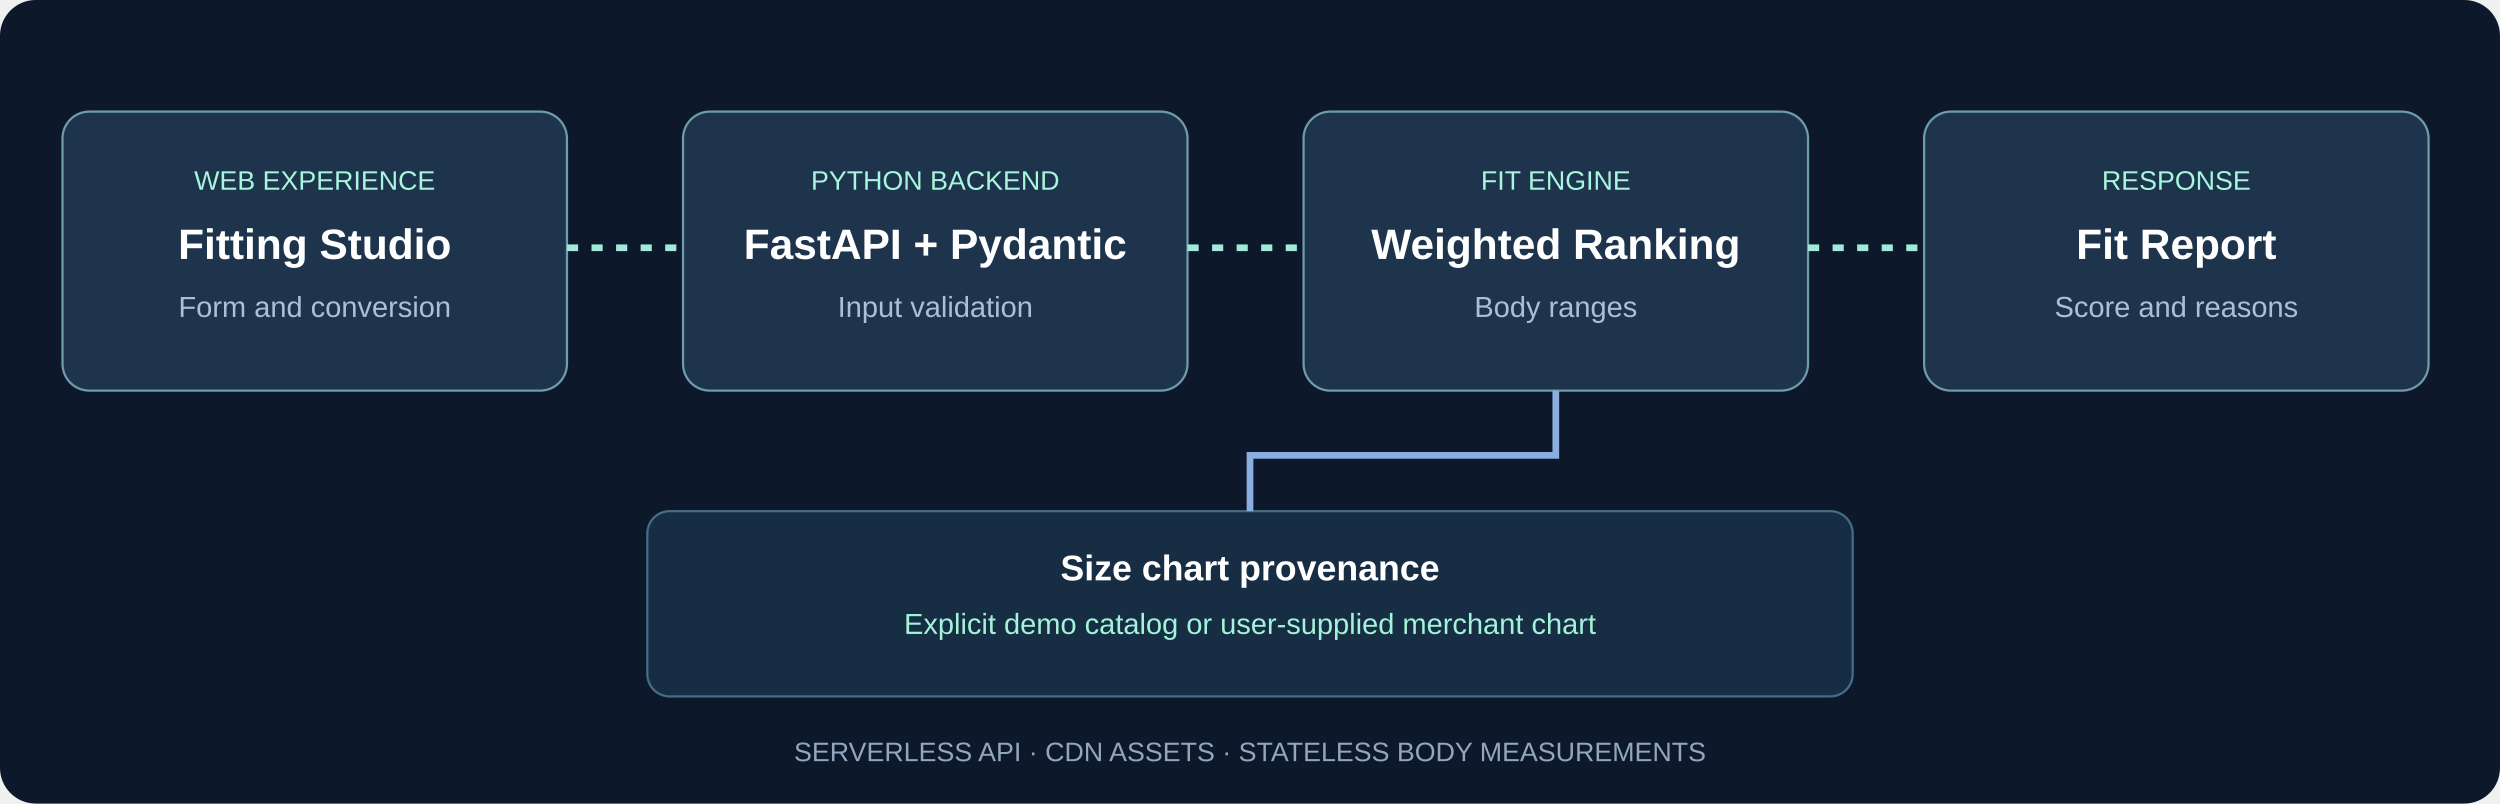
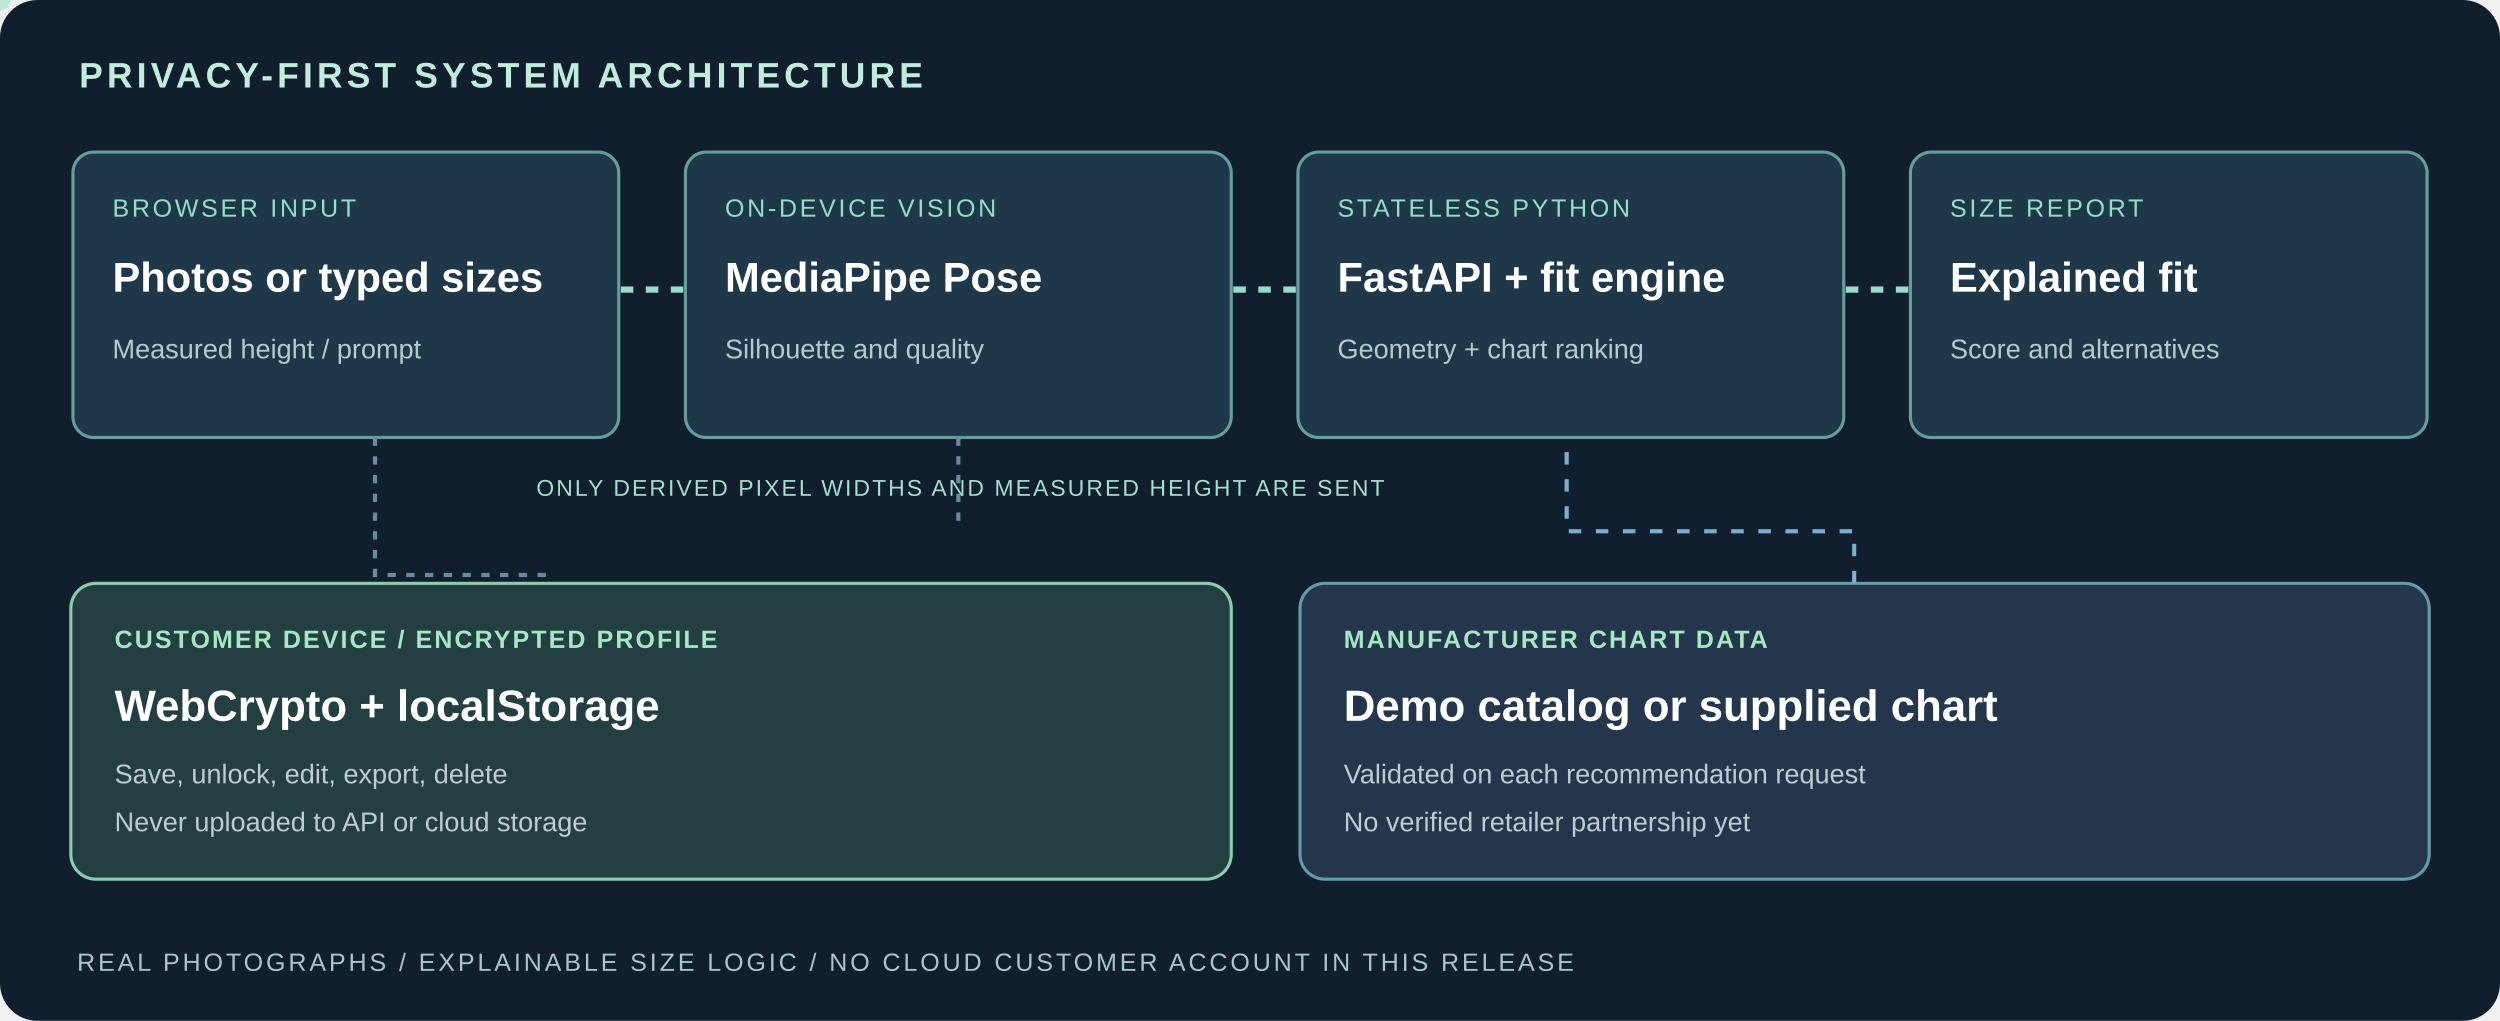
- <svg xmlns="http://www.w3.org/2000/svg" viewBox="0 0 1120 360" role="img" aria-label="Web to FastAPI to sizing engine to report architecture">
-   <rect width="1120" height="360" rx="16" fill="#0e182b" />
-   <g font-family="Arial" text-anchor="middle">
-     <g fill="#1e344d" stroke="#6e9caa">
-       <rect x="28" y="50" width="226" height="125" rx="12" />
-       <rect x="306" y="50" width="226" height="125" rx="12" />
-       <rect x="584" y="50" width="226" height="125" rx="12" />
-       <rect x="862" y="50" width="226" height="125" rx="12" />
+ <svg xmlns="http://www.w3.org/2000/svg" viewBox="0 0 1200 490" role="img" aria-label="Architecture flow: browser images into on-device MediaPipe, derived geometry into Python FastAPI, separate encrypted browser profile, fitting engine and returned result">
+   <rect width="1200" height="490" rx="18" fill="#101e2d" />
+   <g font-family="Arial,Helvetica,sans-serif">
+     <text x="38" y="42" fill="#c1eddc" font-size="17" font-weight="bold" letter-spacing="2">PRIVACY-FIRST SYSTEM ARCHITECTURE</text>
+     <g fill="#1e3849" stroke="#659f99" stroke-width="1.5">
+       <rect x="35" y="73" width="262" height="137" rx="10" />
+       <rect x="329" y="73" width="262" height="137" rx="10" />
+       <rect x="623" y="73" width="262" height="137" rx="10" />
+       <rect x="917" y="73" width="248" height="137" rx="10" />
    </g>
-     <g fill="#a8f6dd" font-size="12">
-       <text x="141" y="85">WEB EXPERIENCE</text>
-       <text x="419" y="85">PYTHON BACKEND</text>
-       <text x="697" y="85">FIT ENGINE</text>
-       <text x="975" y="85">RESPONSE</text>
+     <g fill="#93e0c6" font-size="12" letter-spacing="1.3">
+       <text x="54" y="104">BROWSER INPUT</text>
+       <text x="348" y="104">ON-DEVICE VISION</text>
+       <text x="642" y="104">STATELESS PYTHON</text>
+       <text x="936" y="104">SIZE REPORT</text>
    </g>
-     <g fill="white" font-size="19" font-weight="bold">
-       <text x="141" y="116">Fitting Studio</text>
-       <text x="419" y="116">FastAPI + Pydantic</text>
-       <text x="697" y="116">Weighted Ranking</text>
-       <text x="975" y="116">Fit Report</text>
+     <g fill="#fff" font-size="20" font-weight="bold">
+       <text x="54" y="140">Photos or typed sizes</text>
+       <text x="348" y="140">MediaPipe Pose</text>
+       <text x="642" y="140">FastAPI + fit engine</text>
+       <text x="936" y="140">Explained fit</text>
    </g>
-     <g fill="#acc0d4" font-size="13">
-       <text x="141" y="142">Form and conversion</text>
-       <text x="419" y="142">Input validation</text>
-       <text x="697" y="142">Body ranges</text>
-       <text x="975" y="142">Score and reasons</text>
+     <g fill="#b7c9d3" font-size="13">
+       <text x="54" y="172">Measured height / prompt</text>
+       <text x="348" y="172">Silhouette and quality</text>
+       <text x="642" y="172">Geometry + chart ranking</text>
+       <text x="936" y="172">Score and alternatives</text>
    </g>
-     <path d="M254 111H306M532 111H584M810 111H862" stroke="#a2e8db" stroke-width="3" stroke-dasharray="5 6" />
-     <rect x="290" y="229" width="540" height="83" rx="10" fill="#172d44" stroke="#456d85" />
-     <text x="560" y="260" font-size="16" font-weight="bold" fill="#fff">Size chart provenance</text>
-     <text x="560" y="284" font-size="13" fill="#a3f3d9">Explicit demo catalog or user-supplied merchant chart</text>
-     <path d="M697 175V204H560V229" stroke="#8baee1" stroke-width="3" fill="none" />
-     <text x="560" y="341" font-size="12" fill="#92a6bd">SERVERLESS API · CDN ASSETS · STATELESS BODY MEASUREMENTS</text>
+     <path d="M298 139H328M592 139H622M886 139H916" stroke="#9adbc9" stroke-width="3" stroke-dasharray="6 6" />
+     <g fill="#bbebd6">
+       <circle r="5">
+         <animateMotion path="M298 139H328" dur="2s" repeatCount="indefinite" />
+       </circle>
+       <circle r="5">
+         <animateMotion path="M592 139H622" dur="2s" repeatCount="indefinite" />
+       </circle>
+       <circle r="5">
+         <animateMotion path="M886 139H916" dur="2s" repeatCount="indefinite" />
+       </circle>
+     </g>
+     <text x="461" y="238" text-anchor="middle" font-size="11" fill="#a4e0cc" letter-spacing="1">ONLY DERIVED PIXEL WIDTHS AND MEASURED HEIGHT ARE SENT</text>
+     <path d="M180 210V276H267M460 210V250" fill="none" stroke="#638e9d" stroke-width="2" stroke-dasharray="4 5" />
+     <rect x="34" y="280" width="557" height="142" rx="12" fill="#233f42" stroke="#89ceaf" stroke-width="1.5" />
+     <rect x="624" y="280" width="542" height="142" rx="12" fill="#23364b" stroke="#649ca8" stroke-width="1.5" />
+     <g font-size="12" font-weight="bold" fill="#a6e7c4" letter-spacing="1">
+       <text x="55" y="311">CUSTOMER DEVICE  /  ENCRYPTED PROFILE</text>
+       <text x="645" y="311">MANUFACTURER CHART DATA</text>
+     </g>
+     <g font-size="21" fill="#fff" font-weight="bold">
+       <text x="55" y="346">WebCrypto + localStorage</text>
+       <text x="645" y="346">Demo catalog or supplied chart</text>
+     </g>
+     <g font-size="13" fill="#bfccd3">
+       <text x="55" y="376">Save, unlock, edit, export, delete</text>
+       <text x="55" y="399">Never uploaded to API or cloud storage</text>
+       <text x="645" y="376">Validated on each recommendation request</text>
+       <text x="645" y="399">No verified retailer partnership yet</text>
+     </g>
+     <path d="M890 280V255H752V211" fill="none" stroke="#7aafd0" stroke-width="2" stroke-dasharray="6 7" />
+     <text x="37" y="466" fill="#a9c6d0" font-size="12" letter-spacing="1.4">REAL PHOTOGRAPHS   /   EXPLAINABLE SIZE LOGIC   /   NO CLOUD CUSTOMER ACCOUNT IN THIS RELEASE</text>
  </g>
</svg>
